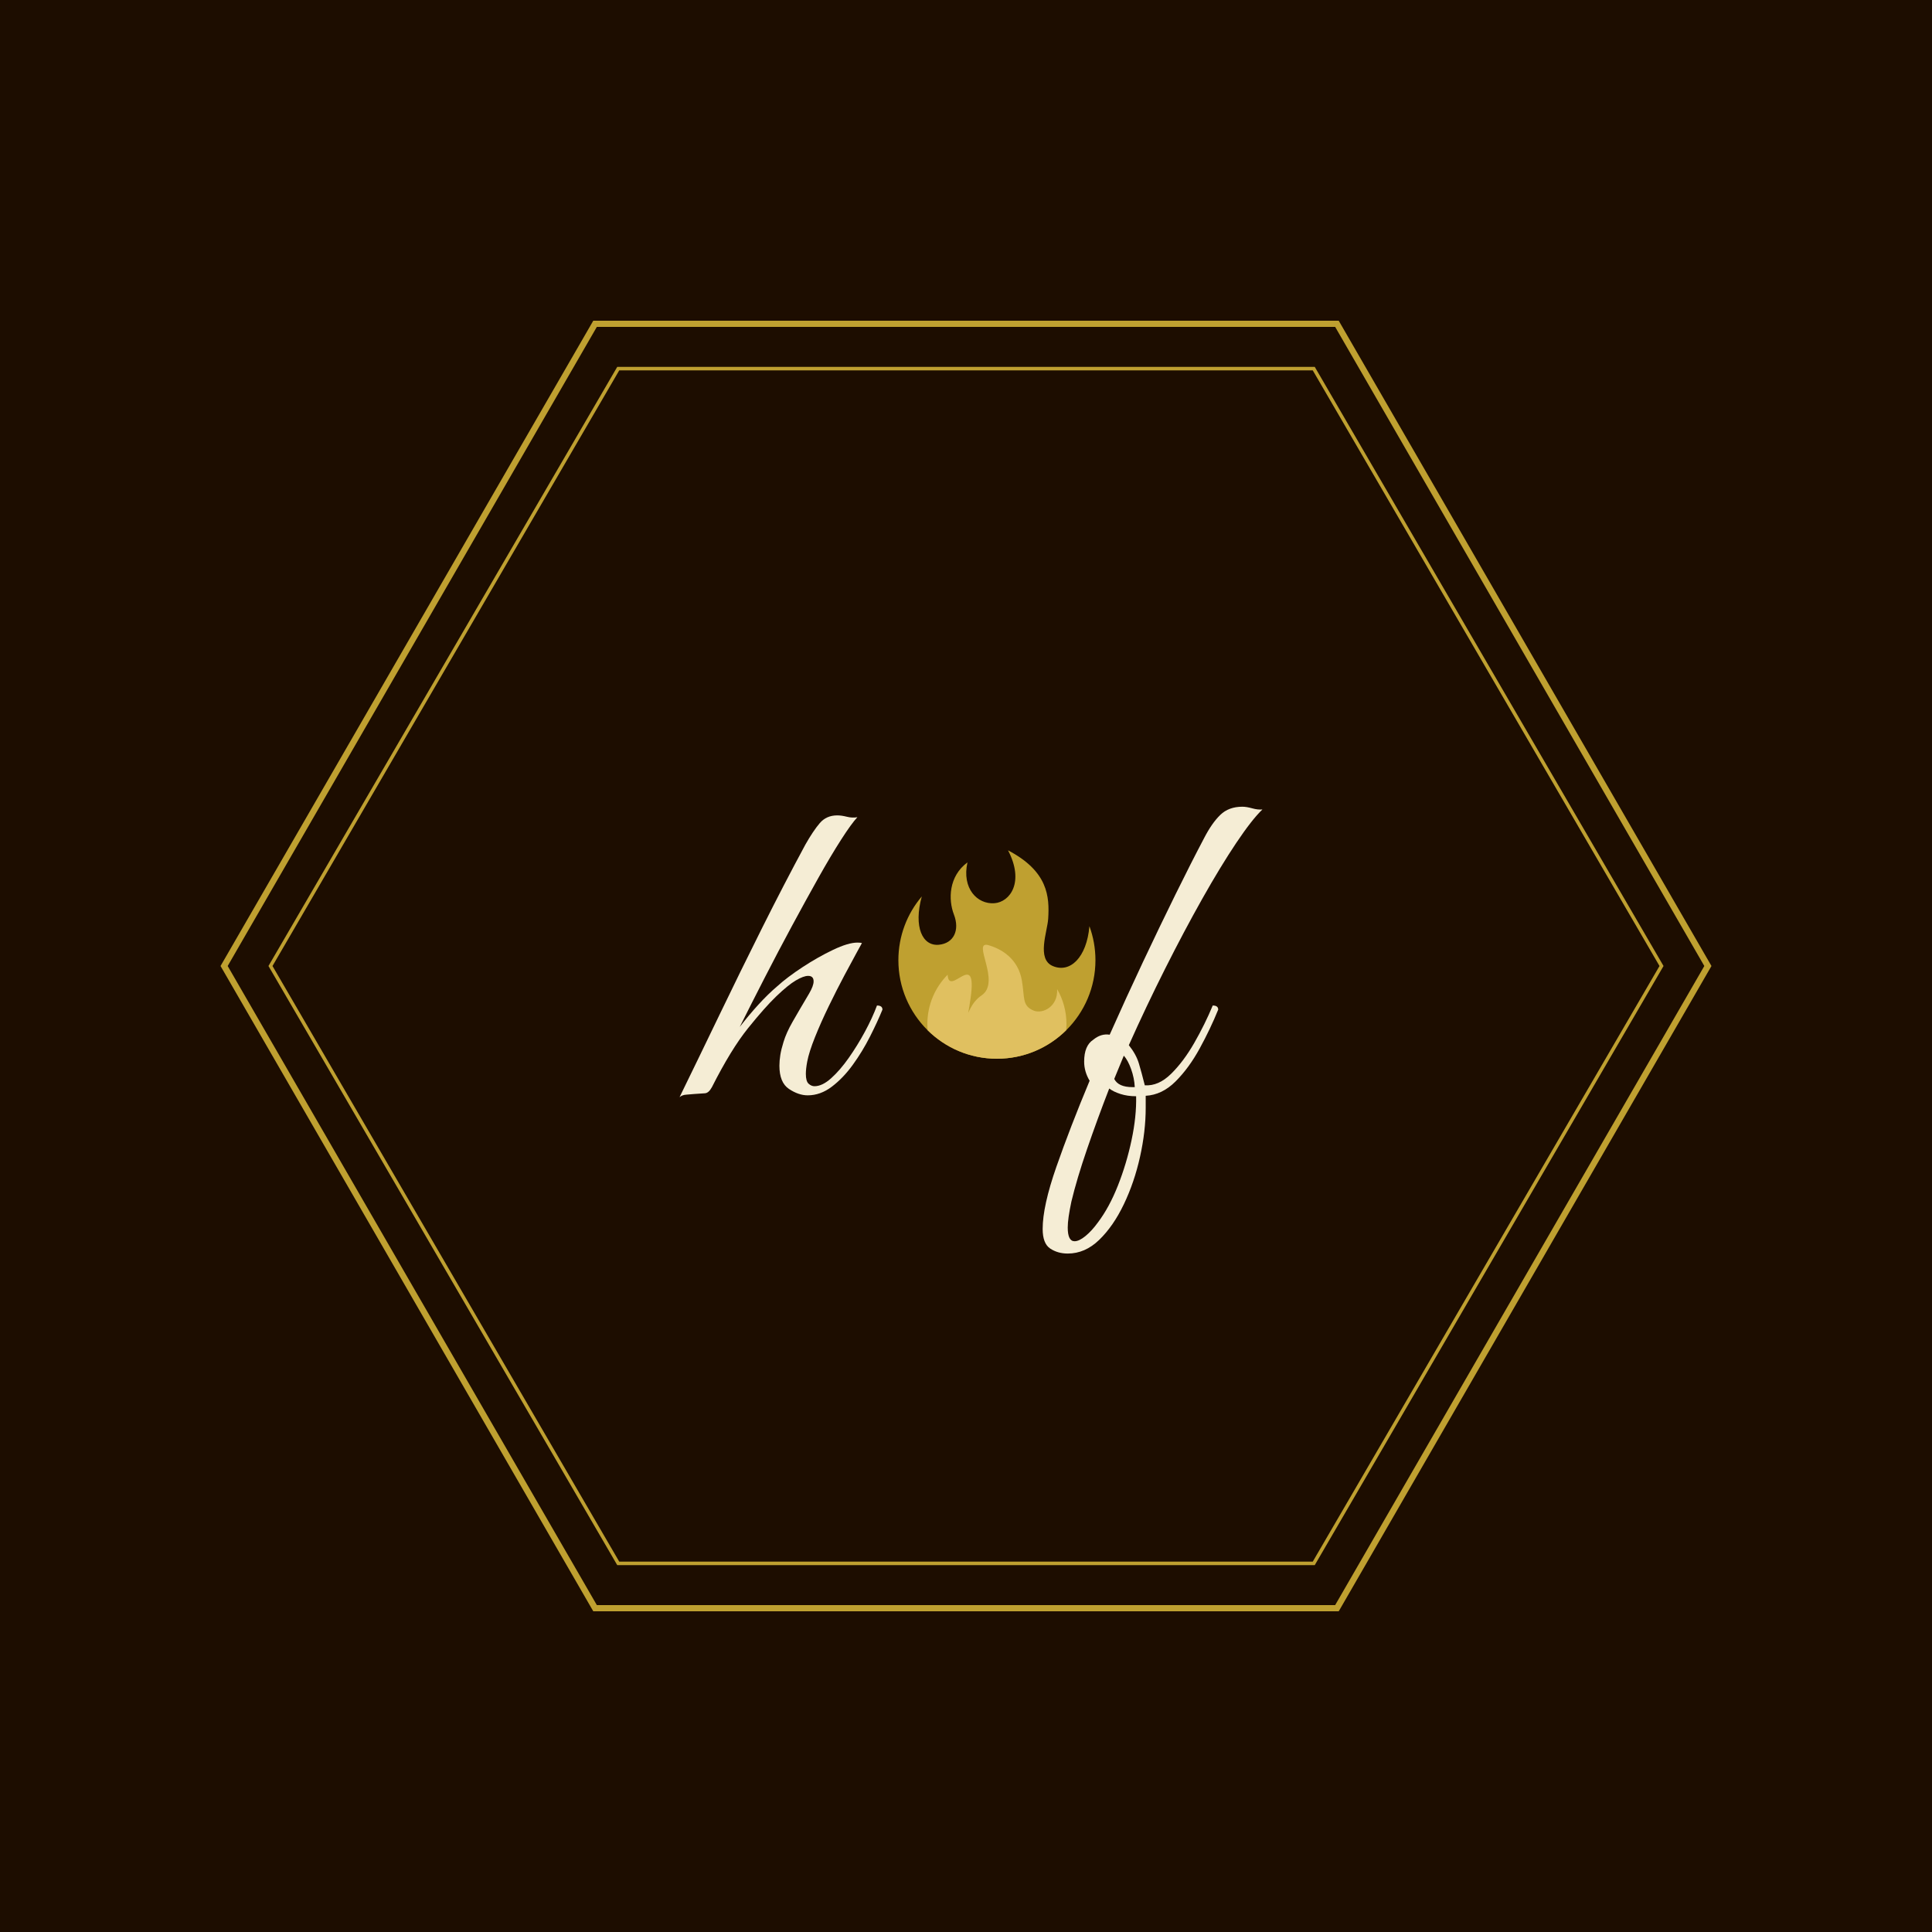
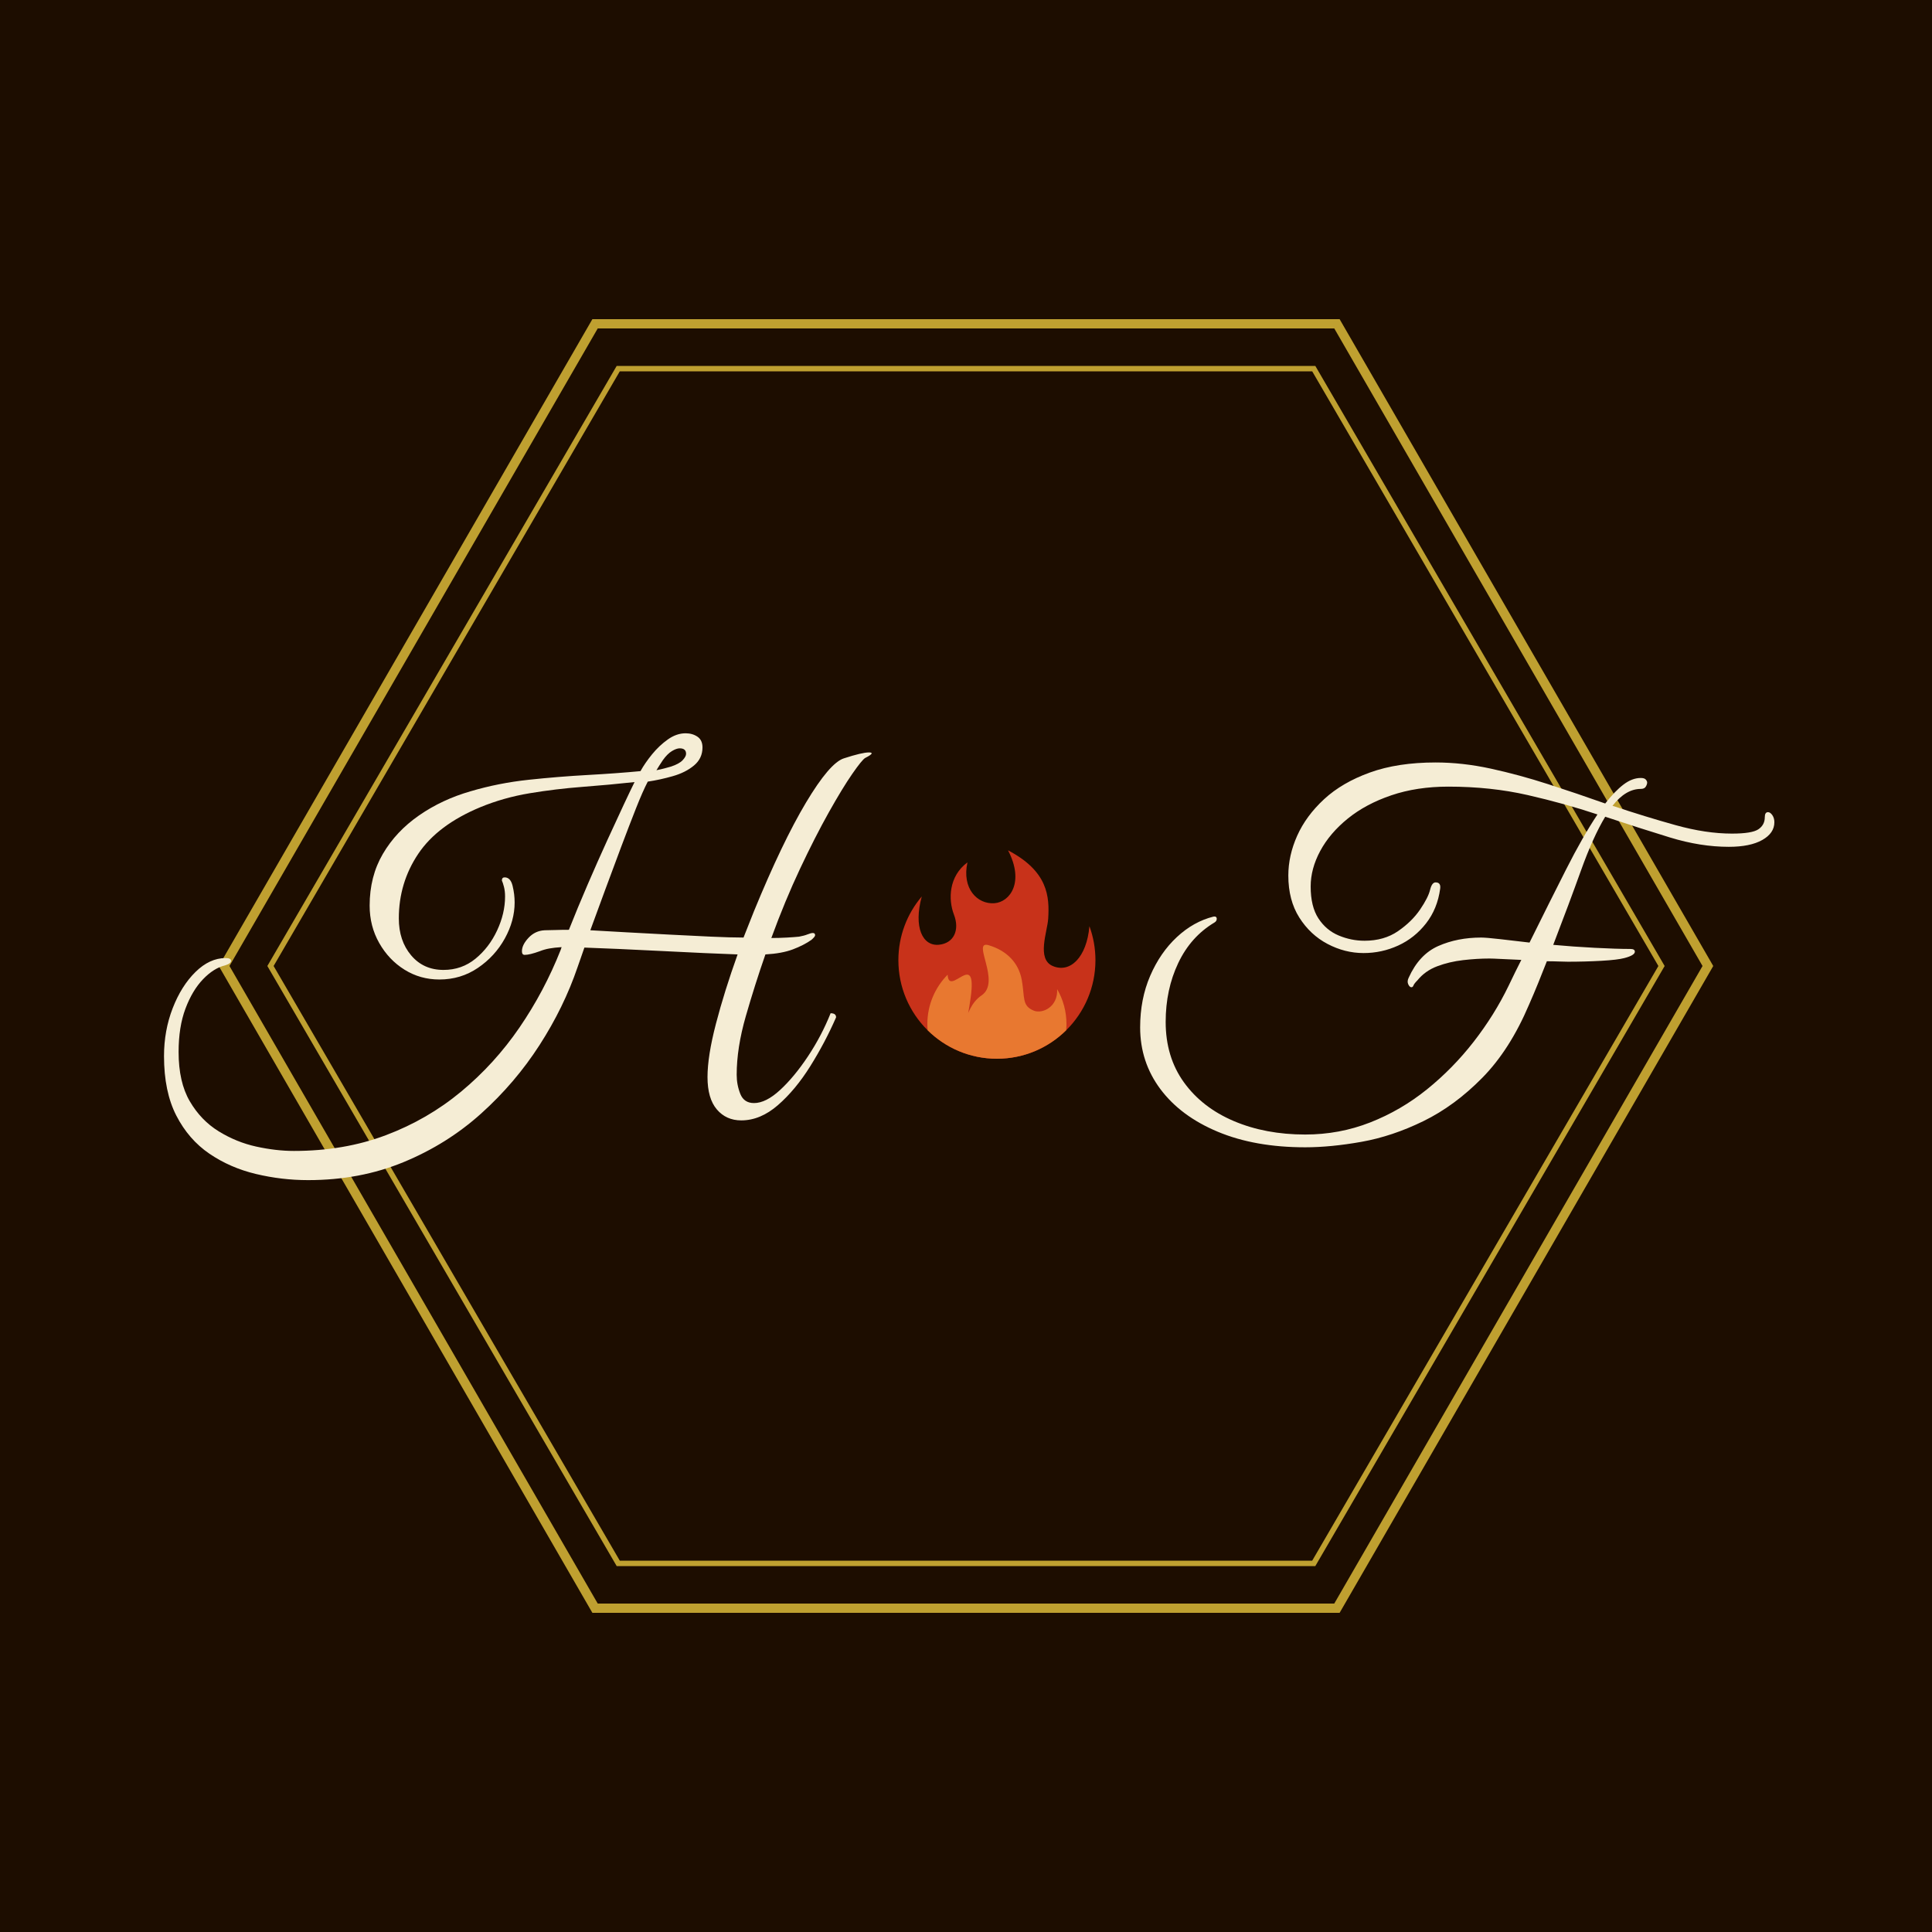
<svg xmlns="http://www.w3.org/2000/svg" width="500" height="500" viewBox="0 0 500 500">
  <rect width="500" height="500" fill="#1D0D00" />
-   <polygon points="442,250 346,416.2 154,416.2 58,250 154,83.8 346,83.8" fill="none" stroke="#BFA030" stroke-width="1.6" />
-   <polygon points="430,250 340,404.6 160,404.6 70,250 160,95.4 340,95.4" fill="none" stroke="#BFA030" stroke-width="0.9" />
+   <polygon points="442,250 346,416.2 154,416.2 58,250 154,83.8 346,83.8" fill="none" stroke="#BFA030" stroke-width="2.4" />
+   <polygon points="430,250 340,404.6 160,404.6 70,250 160,95.4 340,95.4" fill="none" stroke="#BFA030" stroke-width="1.4" />
  <g transform="translate(231, 220) scale(1.5)">
-     <path fill="#BFA030" d="M35 19c0-2.062-.367-4.039-1.04-5.868-.46 5.389-3.333 8.157-6.335 6.868-2.812-1.208-.917-5.917-.777-8.164.236-3.809-.012-8.169-6.931-11.794 2.875 5.5.333 8.917-2.333 9.125-2.958.231-5.667-2.542-4.667-7.042-3.238 2.386-3.332 6.402-2.333 9 1.042 2.708-.042 4.958-2.583 5.208-2.84.28-4.418-3.041-2.963-8.333C2.52 10.965 1 14.805 1 19c0 9.389 7.611 17 17 17s17-7.611 17-17z" />
-     <path fill="#E0C060" d="M28.394 23.999c.148 3.084-2.561 4.293-4.019 3.709-2.106-.843-1.541-2.291-2.083-5.291s-2.625-5.083-5.708-6 2.25 6.333-1.247 8.667-3.08 9.084-1.872.426-3.753-.001-3.968-4.007C7.352 23.668 6 26.676 6 30c0 .368.023.73.055 1.09C9.125 34.124 13.342 36 18 36s8.875-1.876 11.945-4.91c.032-.36.055-.722.055-1.09 0-2.187-.584-4.236-1.606-6.001z" />
+     <path fill="#c8321a" d="M35 19c0-2.062-.367-4.039-1.04-5.868-.46 5.389-3.333 8.157-6.335 6.868-2.812-1.208-.917-5.917-.777-8.164.236-3.809-.012-8.169-6.931-11.794 2.875 5.5.333 8.917-2.333 9.125-2.958.231-5.667-2.542-4.667-7.042-3.238 2.386-3.332 6.402-2.333 9 1.042 2.708-.042 4.958-2.583 5.208-2.84.28-4.418-3.041-2.963-8.333C2.52 10.965 1 14.805 1 19c0 9.389 7.611 17 17 17s17-7.611 17-17z" />
+     <path fill="#e87830" d="M28.394 23.999c.148 3.084-2.561 4.293-4.019 3.709-2.106-.843-1.541-2.291-2.083-5.291s-2.625-5.083-5.708-6 2.25 6.333-1.247 8.667-3.08 9.084-1.872.426-3.753-.001-3.968-4.007C7.352 23.668 6 26.676 6 30c0 .368.023.73.055 1.09C9.125 34.124 13.342 36 18 36s8.875-1.876 11.945-4.91c.032-.36.055-.722.055-1.09 0-2.187-.584-4.236-1.606-6.001z" />
  </g>
-   <g fill="#f5edd5">
-     <g transform="translate(180.352, 283) scale(0.118, -0.118)">
-       <path d="M-38 -8Q4 78 49.5 172.5Q95 267 143.0 363.0Q191 459 238 546Q255 576 269.5 593.0Q284 610 308 610Q317 610 329.0 607.0Q341 604 352 606Q339 592 316.5 557.0Q294 522 266.5 473.0Q239 424 208.5 367.5Q178 311 148.5 253.5Q119 196 94 146Q114 172 135.0 195.0Q156 218 176 235Q198 255 231.5 277.0Q265 299 298.5 315.0Q332 331 352 331Q359 331 362 330Q362 330 351.0 310.0Q340 290 323.5 259.0Q307 228 289.5 192.0Q272 156 259.0 123.5Q246 91 242 70Q239 54 239 43Q239 27 245.0 21.5Q251 16 258 16Q275 16 294.5 33.5Q314 51 333.0 78.0Q352 105 368.5 135.5Q385 166 395 193Q407 193 407 184Q396 157 379.5 124.5Q363 92 342.0 63.0Q321 34 296.0 15.0Q271 -4 243 -4Q223 -4 202.0 10.0Q181 24 181 61Q181 72 183.0 84.5Q185 97 190 113Q196 133 210.0 157.5Q224 182 246 219Q256 236 256 246Q256 258 244 258Q234 258 217.0 248.0Q200 238 174 213Q149 189 112.0 143.0Q75 97 33 14Q26 1 17.5 0.5Q9 0 -5 -1Q-14 -2 -23.0 -2.5Q-32 -3 -38 -8Z" />
-     </g>
-     <g transform="translate(284, 283) scale(0.118, -0.118)">
-       <path d="M-65 -351Q-87 -351 -103.5 -340.0Q-120 -329 -120 -297Q-120 -247 -90.0 -161.0Q-60 -75 -17 28Q-29 48 -29 70Q-29 105 -9 118Q8 132 27 129Q63 210 100.0 288.5Q137 367 171.5 437.0Q206 507 234 560Q251 593 269.5 611.0Q288 629 318 629Q327 629 339.5 625.5Q352 622 362 623Q339 601 304.5 549.5Q270 498 230.0 427.0Q190 356 148.5 273.5Q107 191 69 106Q85 86 91.0 66.0Q97 46 104 18Q134 16 161.5 43.0Q189 70 212.5 111.0Q236 152 253 193Q265 193 265 184Q248 142 224.5 99.0Q201 56 171.5 26.5Q142 -3 106 -5V-31Q106 -83 93.5 -139.0Q81 -195 58.0 -243.0Q35 -291 4.0 -321.0Q-27 -351 -65 -351ZM77 14H82Q81 34 74.0 53.5Q67 73 58 83L37 32Q46 14 77 14ZM-50 -324Q-40 -324 -26.0 -312.5Q-12 -301 1 -283Q26 -250 45.0 -202.0Q64 -154 75.0 -102.0Q86 -50 85 -6Q66 -6 50.5 -1.0Q35 4 26 11Q0 -56 -22.5 -121.5Q-45 -187 -57 -237Q-61 -256 -63.0 -270.0Q-65 -284 -65 -294Q-65 -324 -50 -324Z" />
-     </g>
+   <g transform="translate(43.39, 285) scale(0.118, -0.118)" fill="#f5edd5">
+     <path d="M308 -173Q250 -173 193.5 -159.5Q137 -146 91.5 -115.0Q46 -84 19.0 -31.5Q-8 21 -8 99Q-8 155 11.0 204.0Q30 253 61.0 283.5Q92 314 127 314Q139 314 139 308Q139 302 126 298Q101 292 77.5 267.5Q54 243 39.0 203.0Q24 163 24 108Q24 42 48.5 0.0Q73 -42 112.0 -66.0Q151 -90 194.5 -99.5Q238 -109 277 -109Q387 -109 478.5 -74.5Q570 -40 643.5 21.0Q717 82 771.5 161.5Q826 241 862 332Q863 335 864 338Q848 337 837.0 335.0Q826 333 816 329Q794 321 783 321Q777 321 777 329Q777 343 791.5 358.5Q806 374 827 375Q835 375 849.5 375.5Q864 376 880 376Q899 424 921.0 475.0Q943 526 964.0 572.0Q985 618 1001.0 652.0Q1017 686 1024 700Q969 694 910.0 689.5Q851 685 794.0 675.5Q737 666 686 645Q592 606 549.5 542.5Q507 479 507 401Q507 352 534.0 320.0Q561 288 605 288Q645 288 675.0 312.5Q705 337 722.5 374.5Q740 412 740 449Q740 461 737.5 470.5Q735 480 733 484Q733 491 739 491Q752 491 756.5 472.5Q761 454 761 436Q761 396 739.5 357.0Q718 318 680.5 292.5Q643 267 596 267Q554 267 519.5 288.5Q485 310 464.0 347.0Q443 384 443 429Q443 493 472.0 542.5Q501 592 551.5 627.0Q602 662 665 680Q726 698 791.5 705.0Q857 712 920.5 715.5Q984 719 1037 724Q1047 742 1062.5 761.0Q1078 780 1097.0 793.5Q1116 807 1136 807Q1151 807 1162.0 799.5Q1173 792 1173 776Q1173 752 1154.5 736.5Q1136 721 1108.0 713.0Q1080 705 1053 701Q1042 680 1027.0 642.0Q1012 604 994.5 557.5Q977 511 959.5 463.5Q942 416 927 375Q961 373 1006.5 370.5Q1052 368 1100.0 365.5Q1148 363 1191.5 361.0Q1235 359 1263 359Q1274 387 1286 417Q1348 568 1400.0 655.0Q1452 742 1483 752Q1523 765 1538 765Q1544 765 1544 763Q1544 760 1530 753Q1523 749 1501.5 718.0Q1480 687 1450.0 633.5Q1420 580 1387.0 510.0Q1354 440 1324 358Q1341 358 1358.5 359.0Q1376 360 1385 361Q1396 363 1403.5 366.0Q1411 369 1415 369Q1420 369 1420 364Q1420 361 1412 354Q1395 342 1371.0 333.0Q1347 324 1311 322Q1288 256 1268.0 186.5Q1248 117 1248 58Q1248 36 1256.0 16.0Q1264 -4 1286 -4Q1312 -4 1343.0 24.5Q1374 53 1404.0 98.0Q1434 143 1454 193Q1466 193 1466 184Q1442 129 1409.5 77.0Q1377 25 1338.5 -8.5Q1300 -42 1258 -42Q1225 -42 1204.5 -18.0Q1184 6 1184 53Q1184 99 1202.5 170.0Q1221 241 1250 322Q1220 323 1176.0 325.0Q1132 327 1083.0 329.5Q1034 332 989.0 334.0Q944 336 914 337Q910 325 906.0 314.0Q902 303 899 294Q869 206 815.5 123.0Q762 40 687.5 -27.0Q613 -94 517.5 -133.5Q422 -173 308 -173ZM1072 726Q1082 728 1089.5 730.0Q1097 732 1104 734Q1122 740 1129.5 748.0Q1137 756 1137 762Q1137 774 1123 774Q1116 774 1106.0 768.0Q1096 762 1086 748Q1082 742 1078.5 736.5Q1075 731 1072 726Z" />
+   </g>
+   <g transform="translate(292, 285) scale(0.118, -0.118)" fill="#f5edd5">
+     <path d="M388 -101Q278 -101 196.5 -67.0Q115 -33 70.5 26.5Q26 86 26 162Q26 224 48.0 275.0Q70 326 106.5 360.0Q143 394 187 405Q194 406 194 400Q194 395 189 392Q137 361 109.5 303.0Q82 245 82 174Q82 97 122.0 41.5Q162 -14 231.5 -43.5Q301 -73 388 -73Q463 -73 530.5 -46.5Q598 -20 655.0 26.0Q712 72 757.5 130.5Q803 189 834 253Q841 268 848.0 282.0Q855 296 862 310Q838 311 818.5 312.0Q799 313 792 313Q765 313 734.5 309.5Q704 306 677.5 296.0Q651 286 634 265Q627 258 625.5 254.0Q624 250 621 250Q617 250 614.0 256.5Q611 263 615 271Q638 322 680.0 340.5Q722 359 774 359Q785 359 815.5 355.5Q846 352 880 348Q924 437 960.5 509.0Q997 581 1029 629Q957 653 876.0 671.5Q795 690 702 690Q633 690 577.0 671.0Q521 652 481.5 620.0Q442 588 421.0 549.0Q400 510 400 471Q400 427 417.0 401.0Q434 375 461.5 363.5Q489 352 518 352Q561 352 591.5 373.0Q622 394 640.0 420.5Q658 447 662 464Q666 480 674 480Q686 480 684 466Q678 422 653.0 390.0Q628 358 592.0 341.5Q556 325 516 325Q475 325 437.0 345.0Q399 365 375.0 403.0Q351 441 351 495Q351 539 370.5 582.5Q390 626 429.5 662.5Q469 699 530.0 721.0Q591 743 674 743Q733 743 795.0 729.5Q857 716 920.5 695.5Q984 675 1046 653Q1067 680 1086.0 694.5Q1105 709 1124 709Q1132 709 1135.0 705.5Q1138 702 1138 699Q1138 695 1135.0 690.0Q1132 685 1124 685Q1091 685 1062 648Q1134 624 1200.5 605.5Q1267 587 1324 587Q1368 587 1382.0 596.5Q1396 606 1396 623Q1396 634 1403 634Q1408 634 1412.5 627.5Q1417 621 1417 612Q1417 588 1390.5 573.0Q1364 558 1317 558Q1255 558 1188.0 578.5Q1121 599 1046 624Q1019 579 993.0 506.5Q967 434 932 343Q975 339 1023.0 336.5Q1071 334 1101 334Q1111 334 1111 328Q1111 320 1088 314Q1073 310 1037.5 308.0Q1002 306 964 306Q956 306 944.0 306.5Q932 307 918 307Q909 284 899.5 260.5Q890 237 879 212Q837 113 776.5 51.5Q716 -10 647.5 -43.5Q579 -77 511.5 -89.0Q444 -101 388 -101Z" />
  </g>
</svg>
